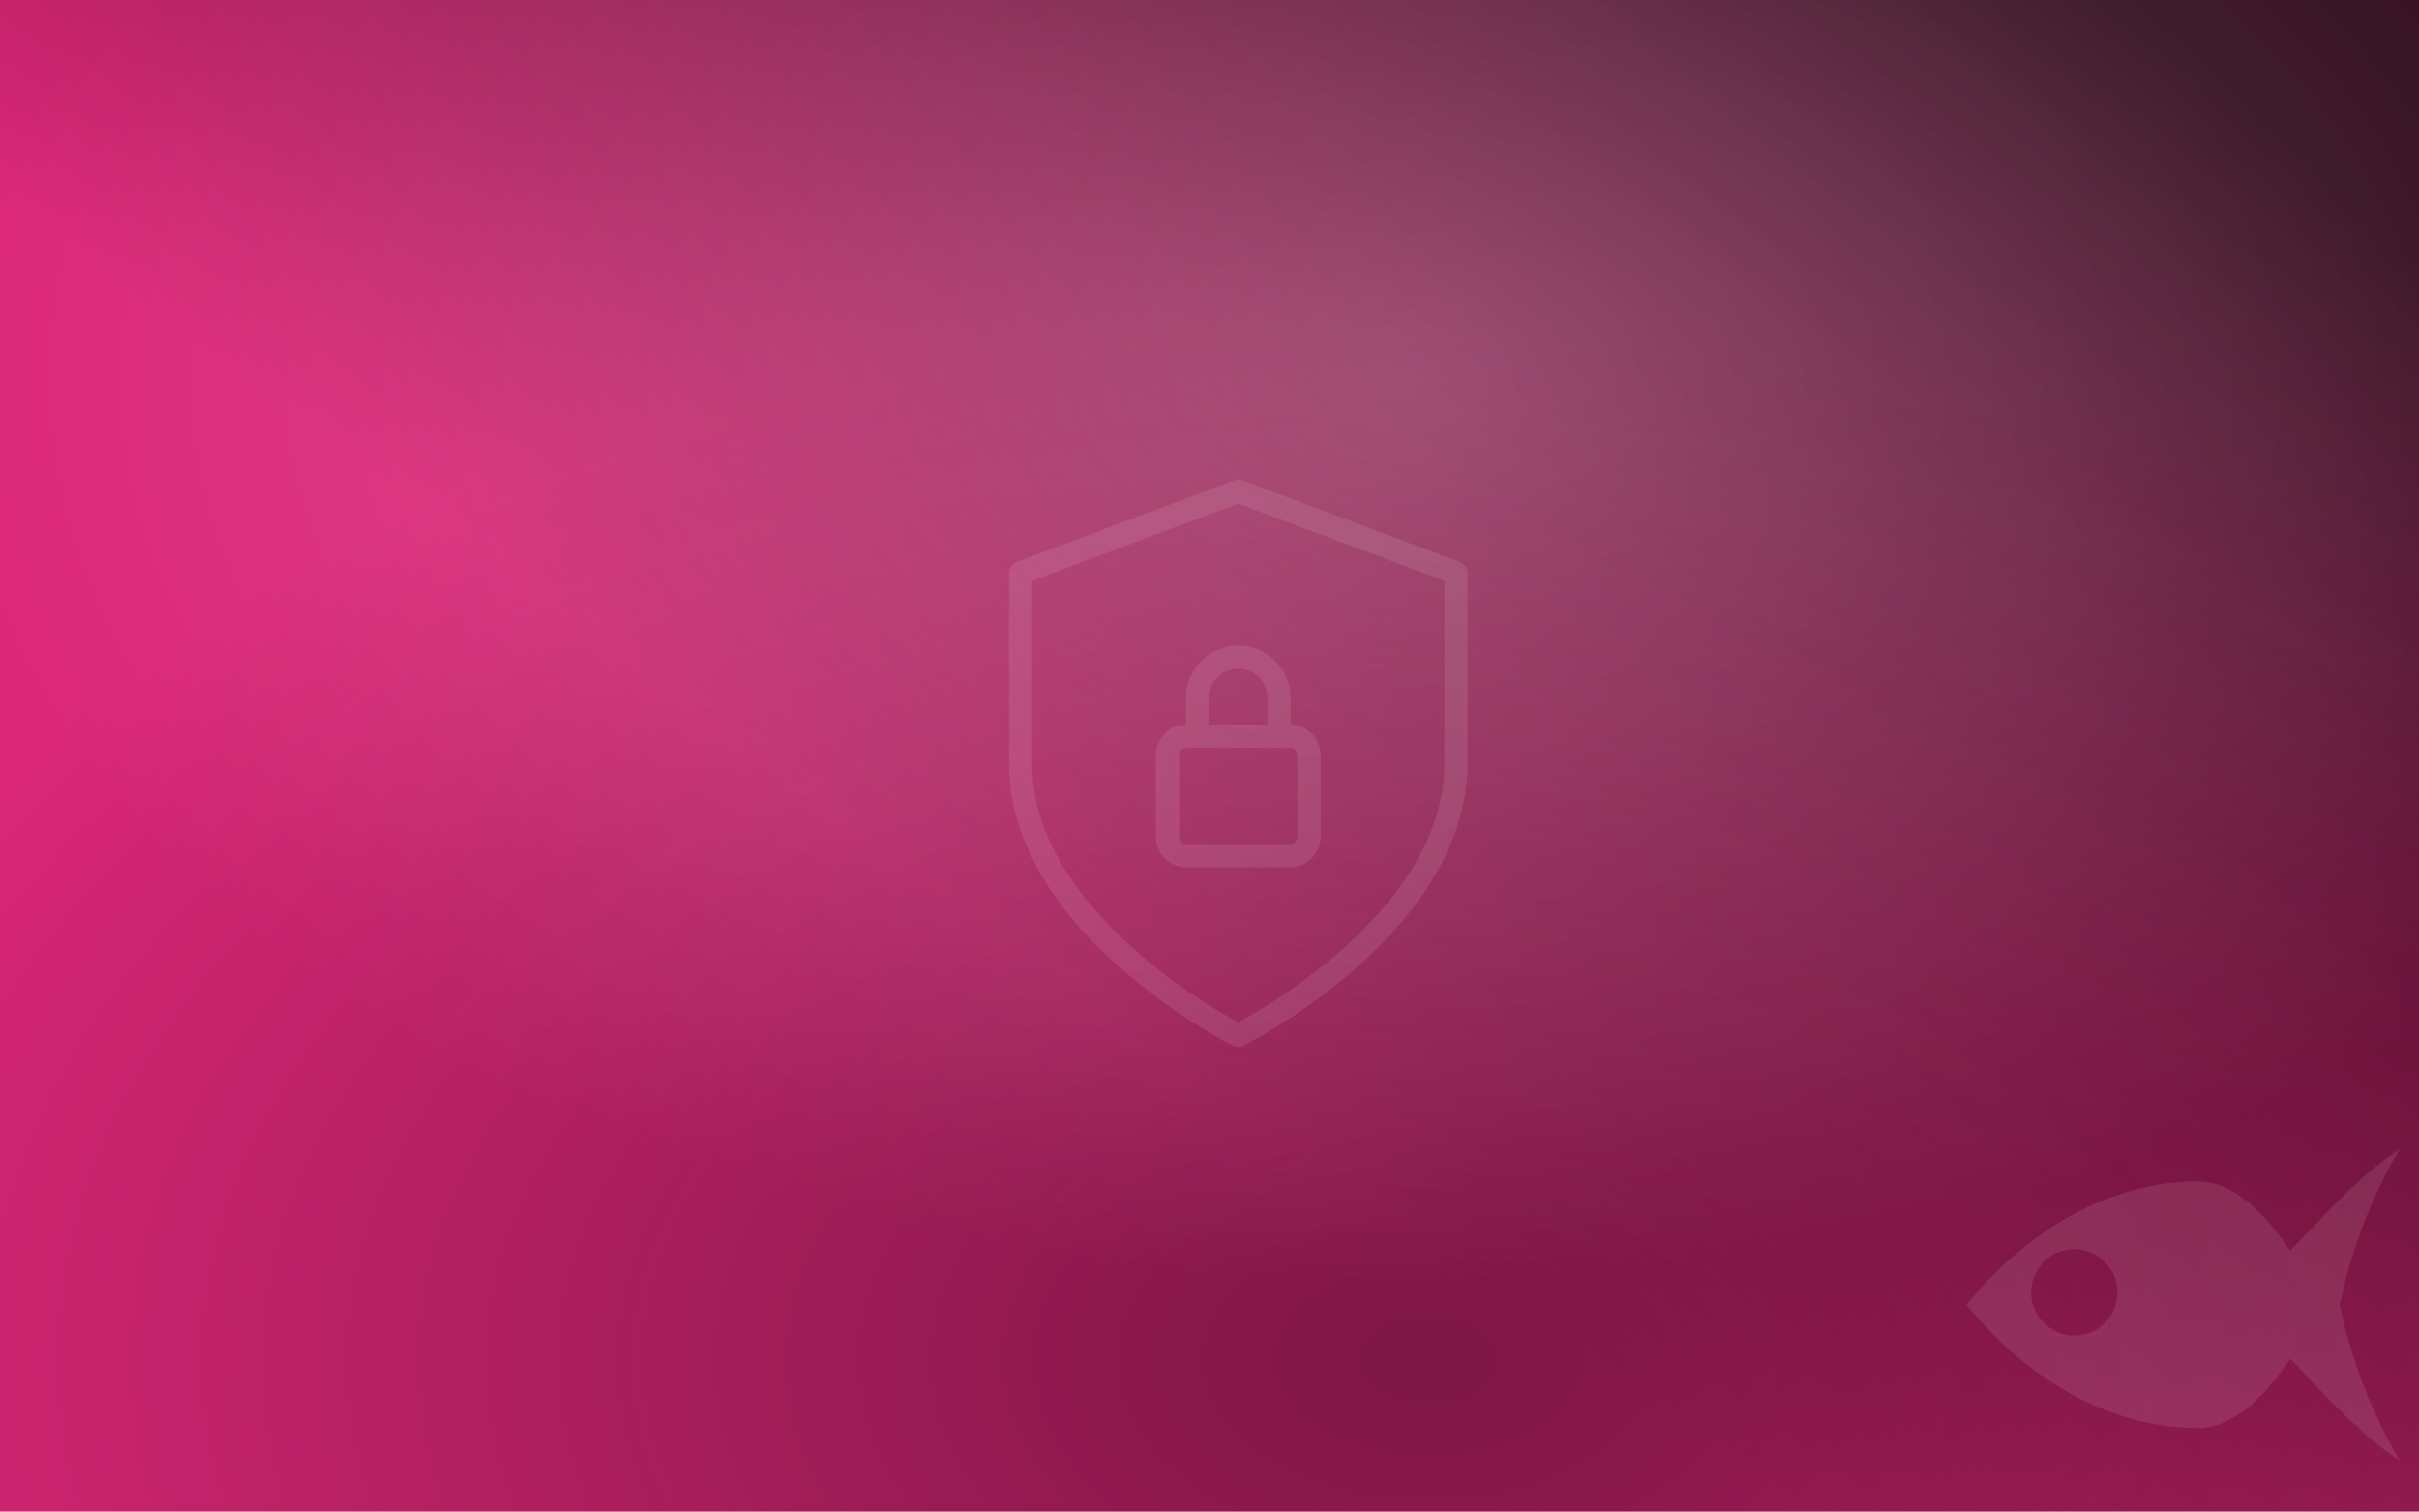
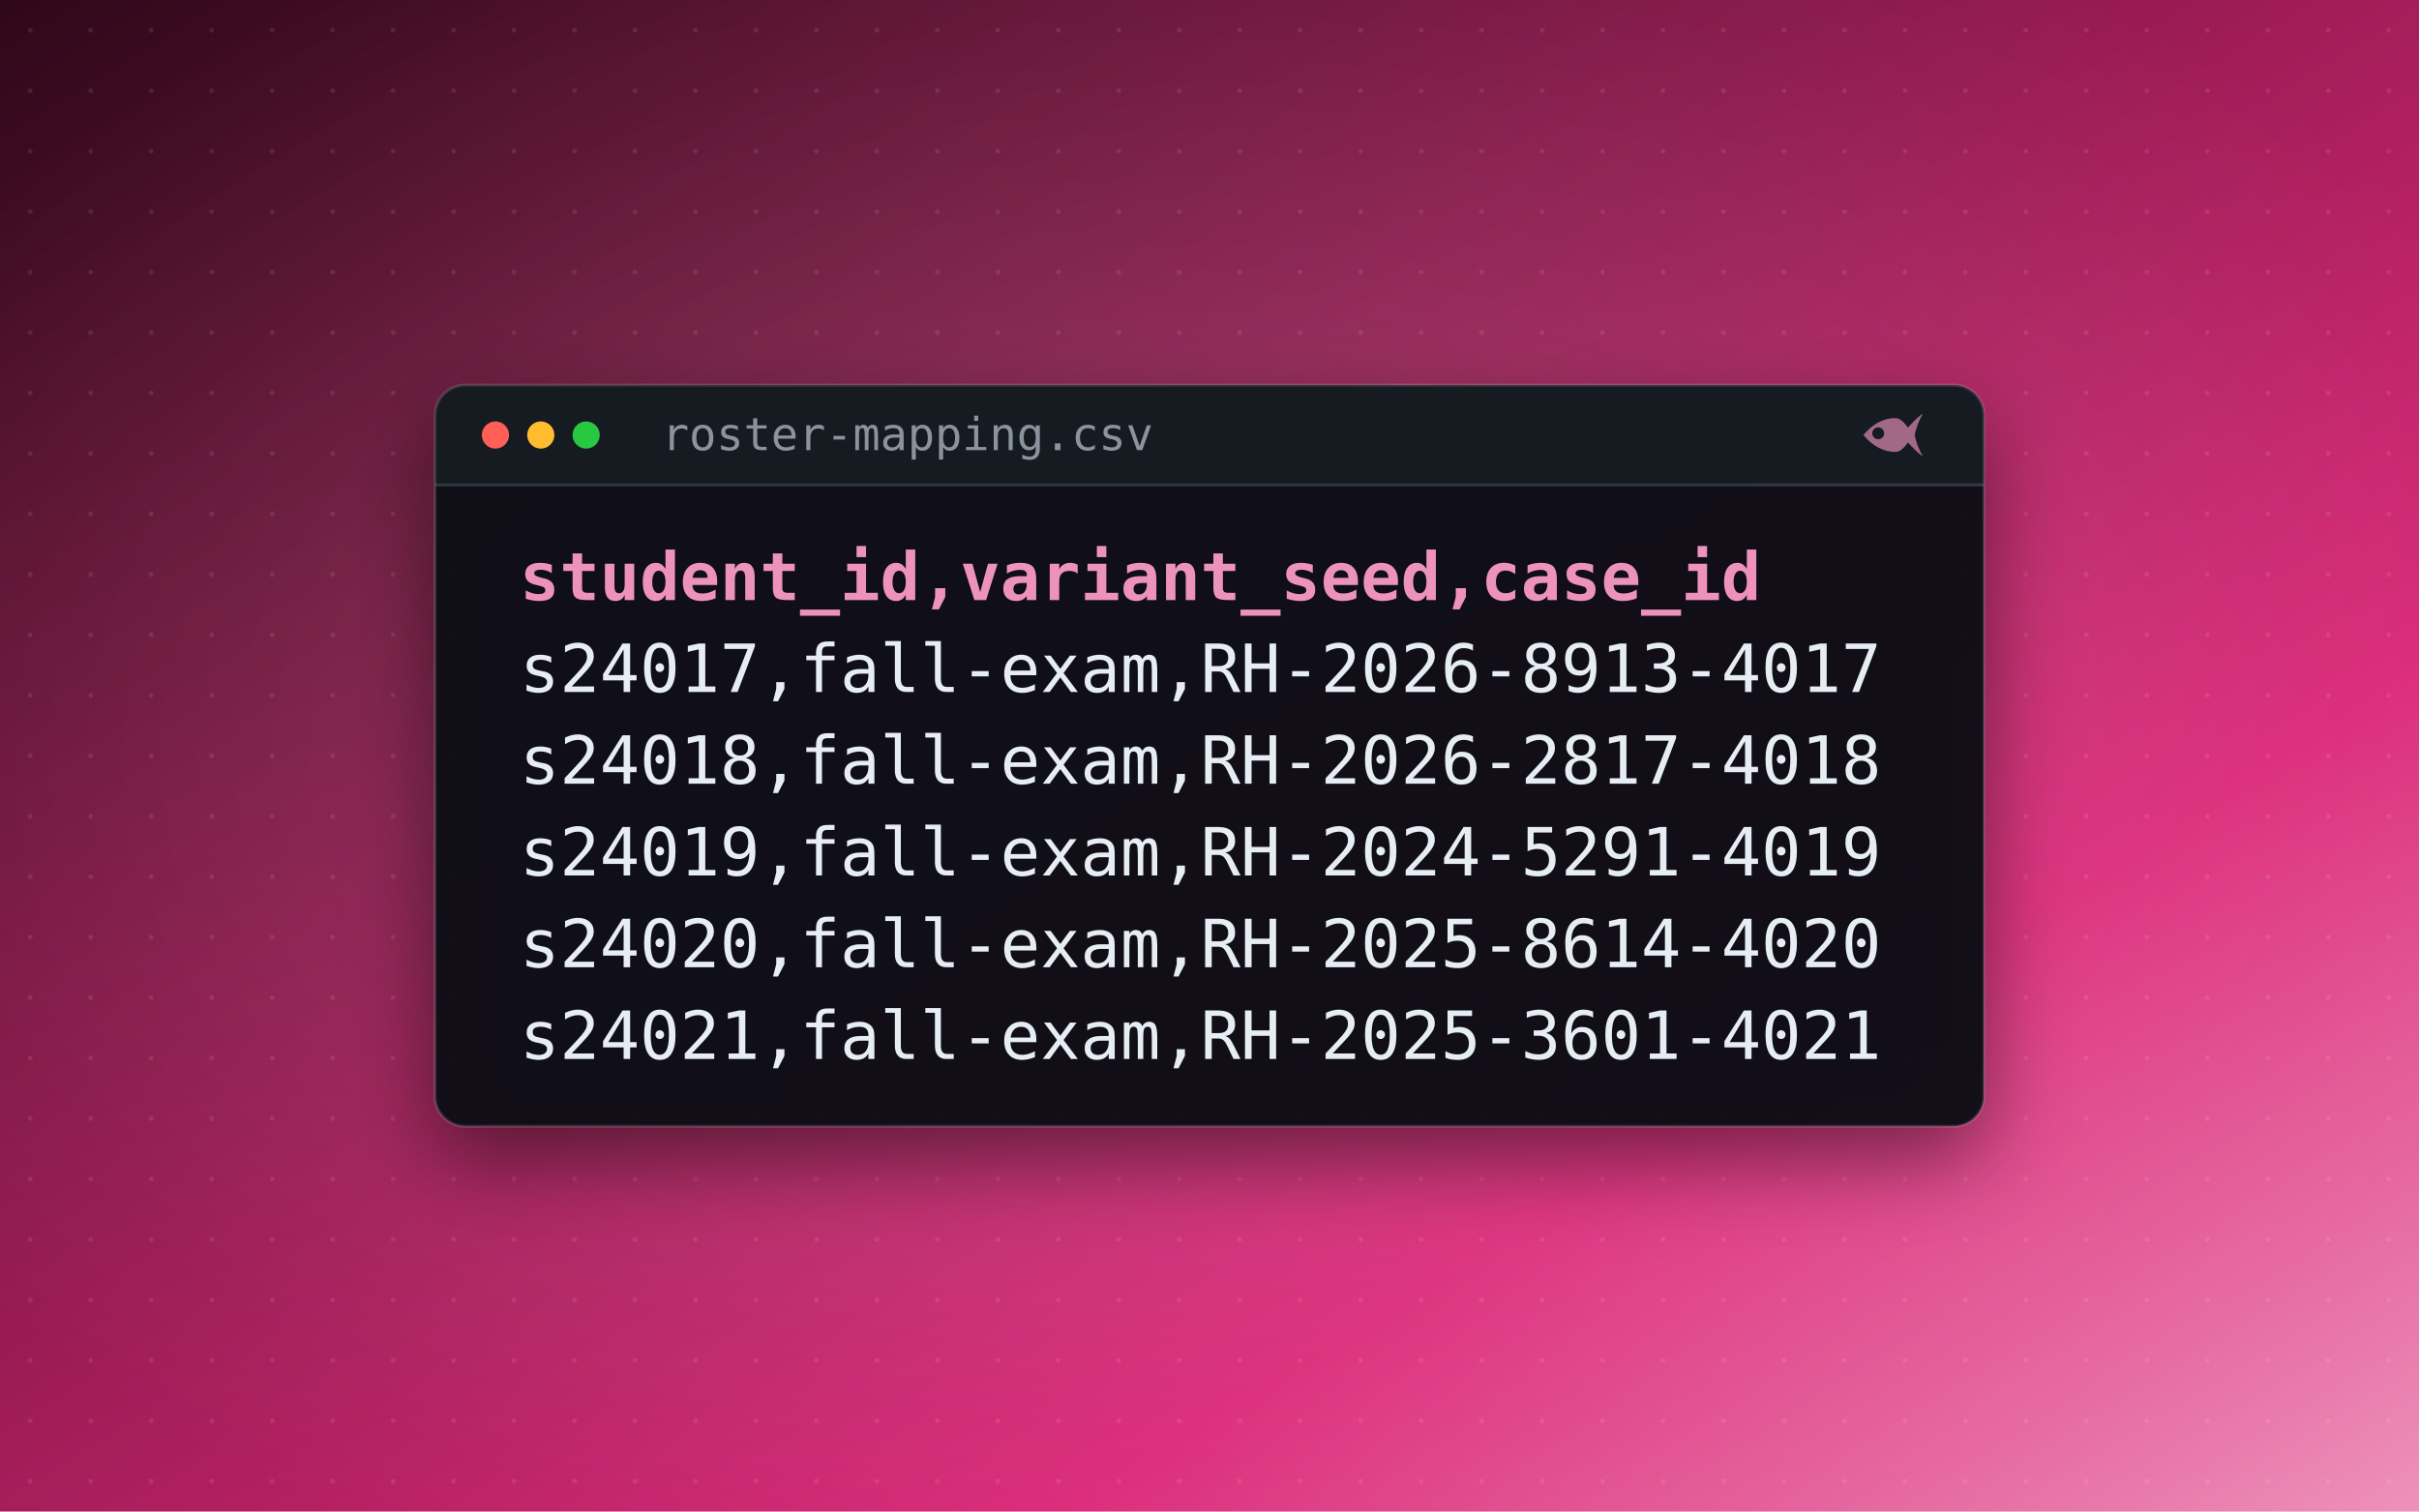
- <svg xmlns="http://www.w3.org/2000/svg" viewBox="0 0 1600 1000" width="1600" height="1000" role="img" aria-label="Red Herrings">
+ <svg xmlns="http://www.w3.org/2000/svg" viewBox="0 0 1600 1000" width="1600" height="1000" role="img" aria-label="roster-mapping.csv output">
  <defs>
-     <linearGradient id="g" x1="0.960" y1="0.114" x2="0.040" y2="0.886">
+     <linearGradient id="g" x1="0" y1="0" x2="1" y2="1">
      <stop offset="0" stop-color="#2e0819" />
-       <stop offset="0.62" stop-color="#db2777" />
-       <stop offset="1" stop-color="#db2777" />
+       <stop offset="0.72" stop-color="#db2777" />
+       <stop offset="1" stop-color="#ed93bb" />
    </linearGradient>
-     <radialGradient id="glow1" cx="0.58" cy="0.25" r="0.6">
-       <stop offset="0" stop-color="#ffffff" stop-opacity="0.24" />
+     <radialGradient id="glow" cx="0.5" cy="0.5" r="0.62">
+       <stop offset="0" stop-color="#ffffff" stop-opacity="0.16" />
      <stop offset="1" stop-color="#ffffff" stop-opacity="0" />
    </radialGradient>
-     <radialGradient id="glow2" cx="0.59" cy="0.9" r="0.7">
-       <stop offset="0" stop-color="#2e0819" stop-opacity="0.55" />
-       <stop offset="1" stop-color="#2e0819" stop-opacity="0" />
-     </radialGradient>
+     <pattern id="dots" width="40" height="40" patternUnits="userSpaceOnUse">
+       <circle cx="20" cy="20" r="1.6" fill="#ffffff" fill-opacity="0.09" />
+     </pattern>
+     <filter id="sh" x="-10%" y="-20%" width="120%" height="150%">
+       <feDropShadow dx="0" dy="22" stdDeviation="28" flood-color="#000000" flood-opacity="0.5" />
+     </filter>
  </defs>
  <rect width="1600" height="1000" fill="url(#g)" />
-   <rect width="1600" height="1000" fill="url(#glow2)" />
-   <g transform="translate(603,289) scale(18)" fill="none" stroke="#ffffff" stroke-width="0.85" stroke-linecap="round" stroke-linejoin="round" opacity="0.10">
-     <path d="M12 22 s8-4 8-10 V5 l-8-3-8 3 v7 c0 6 8 10 8 10 z" />
-     <rect x="9.4" y="11" width="5.2" height="4.4" rx="0.7" />
-     <path d="M10.5 11 V9.6 a1.5 1.5 0 0 1 3 0 V11" />
+   <rect width="1600" height="1000" fill="url(#dots)" />
+   <rect width="1600" height="1000" fill="url(#glow)" />
+   <rect x="287.7" y="254.8" width="1024.6" height="490.3" rx="20" fill="#0d1117" fill-opacity="0.96" filter="url(#sh)" />
+   <path d="M287.7 320.8V274.8a20 20 0 0 1 20 -20H1292.3a20 20 0 0 1 20 20V320.8Z" fill="#161b22" />
+   <line x1="287.7" y1="320.8" x2="1312.3" y2="320.8" stroke="#30363d" stroke-width="2" />
+   <rect x="287.7" y="254.8" width="1024.6" height="490.3" rx="20" fill="none" stroke="#ffffff" stroke-opacity="0.14" stroke-width="2" />
+   <circle cx="327.7" cy="287.8" r="9" fill="#ff5f57" />
+   <circle cx="357.7" cy="287.8" r="9" fill="#febc2e" />
+   <circle cx="387.7" cy="287.8" r="9" fill="#28c840" />
+   <g transform="translate(1228.3,265.4) scale(0.7)" opacity="0.65">
+     <path fill-rule="evenodd" d="M6 32c9-11 20-16 30-16C40 16 44 19 48 25C51 22 56.5 15.5 62.25 11.75C58.38 18.12 55.69 25.81 54.44 32C55.69 38.19 58.38 45.88 62.25 52.25C56.5 48.5 51 42 48 39C44 45 40 48 36 48c-10 0-21-5-30-16z M20 24.8a5.6 5.6 0 1 0 0 11.2 5.6 5.6 0 1 0 0-11.2z" fill="#ed93bb" />
  </g>
-   <rect width="1600" height="1000" fill="url(#glow1)" />
-   <g transform="translate(1270,700) scale(5.1)" opacity="0.10">
-     <path fill-rule="evenodd" d="M6 32c9-11 20-16 30-16C40 16 44 19 48 25C51 22 56.5 15.5 62.25 11.75C58.38 18.12 55.69 25.81 54.44 32C55.69 38.19 58.38 45.88 62.25 52.25C56.5 48.5 51 42 48 39C44 45 40 48 36 48c-10 0-21-5-30-16z M20 24.8a5.6 5.6 0 1 0 0 11.2 5.6 5.6 0 1 0 0-11.2z" fill="#ffffff" />
+   <g font-family="ui-monospace, SFMono-Regular, Menlo, Consolas, 'DejaVu Sans Mono', monospace">
+     <text x="437.7" y="297.8" font-size="30" fill="#8b949e" xml:space="preserve">roster-mapping.csv</text>
+     <g font-size="44.0">
+       <text x="343.7" y="397.0" fill="#ed93bb" font-weight="700" xml:space="preserve">student_id,variant_seed,case_id</text>
+       <text x="343.7" y="457.8" fill="#e6edf3" xml:space="preserve">s24017,fall-exam,RH-2026-8913-4017</text>
+       <text x="343.7" y="518.5" fill="#e6edf3" xml:space="preserve">s24018,fall-exam,RH-2026-2817-4018</text>
+       <text x="343.7" y="579.2" fill="#e6edf3" xml:space="preserve">s24019,fall-exam,RH-2024-5291-4019</text>
+       <text x="343.7" y="639.9" fill="#e6edf3" xml:space="preserve">s24020,fall-exam,RH-2025-8614-4020</text>
+       <text x="343.7" y="700.6" fill="#e6edf3" xml:space="preserve">s24021,fall-exam,RH-2025-3601-4021</text>
+     </g>
  </g>
</svg>
